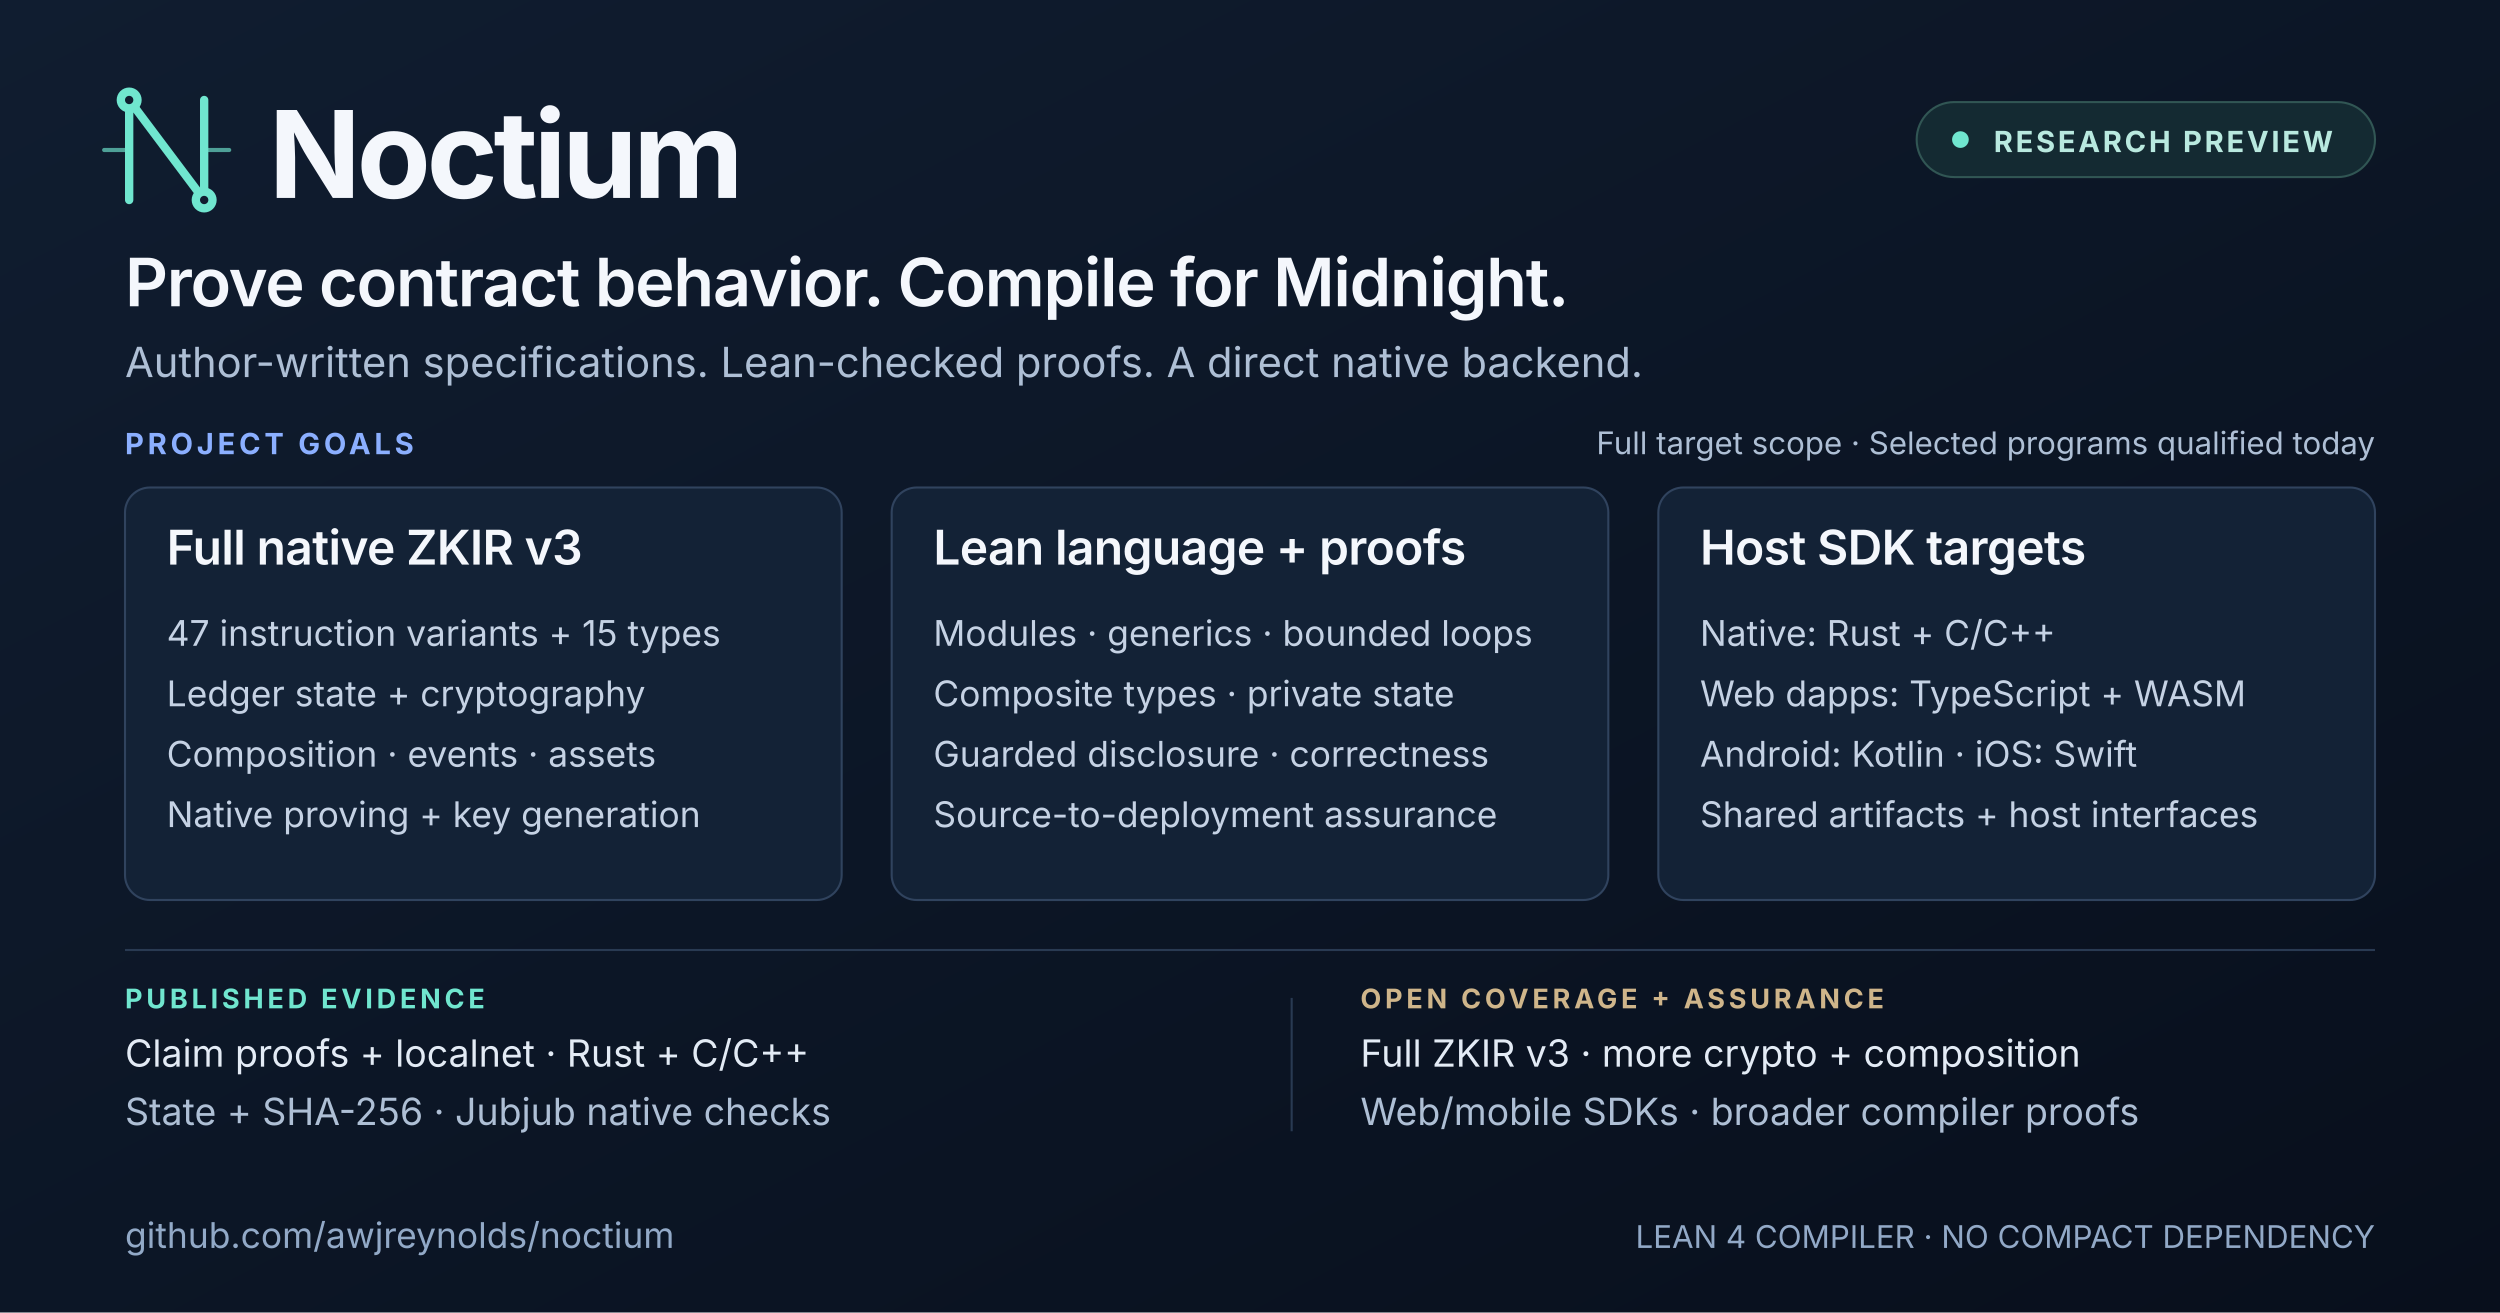
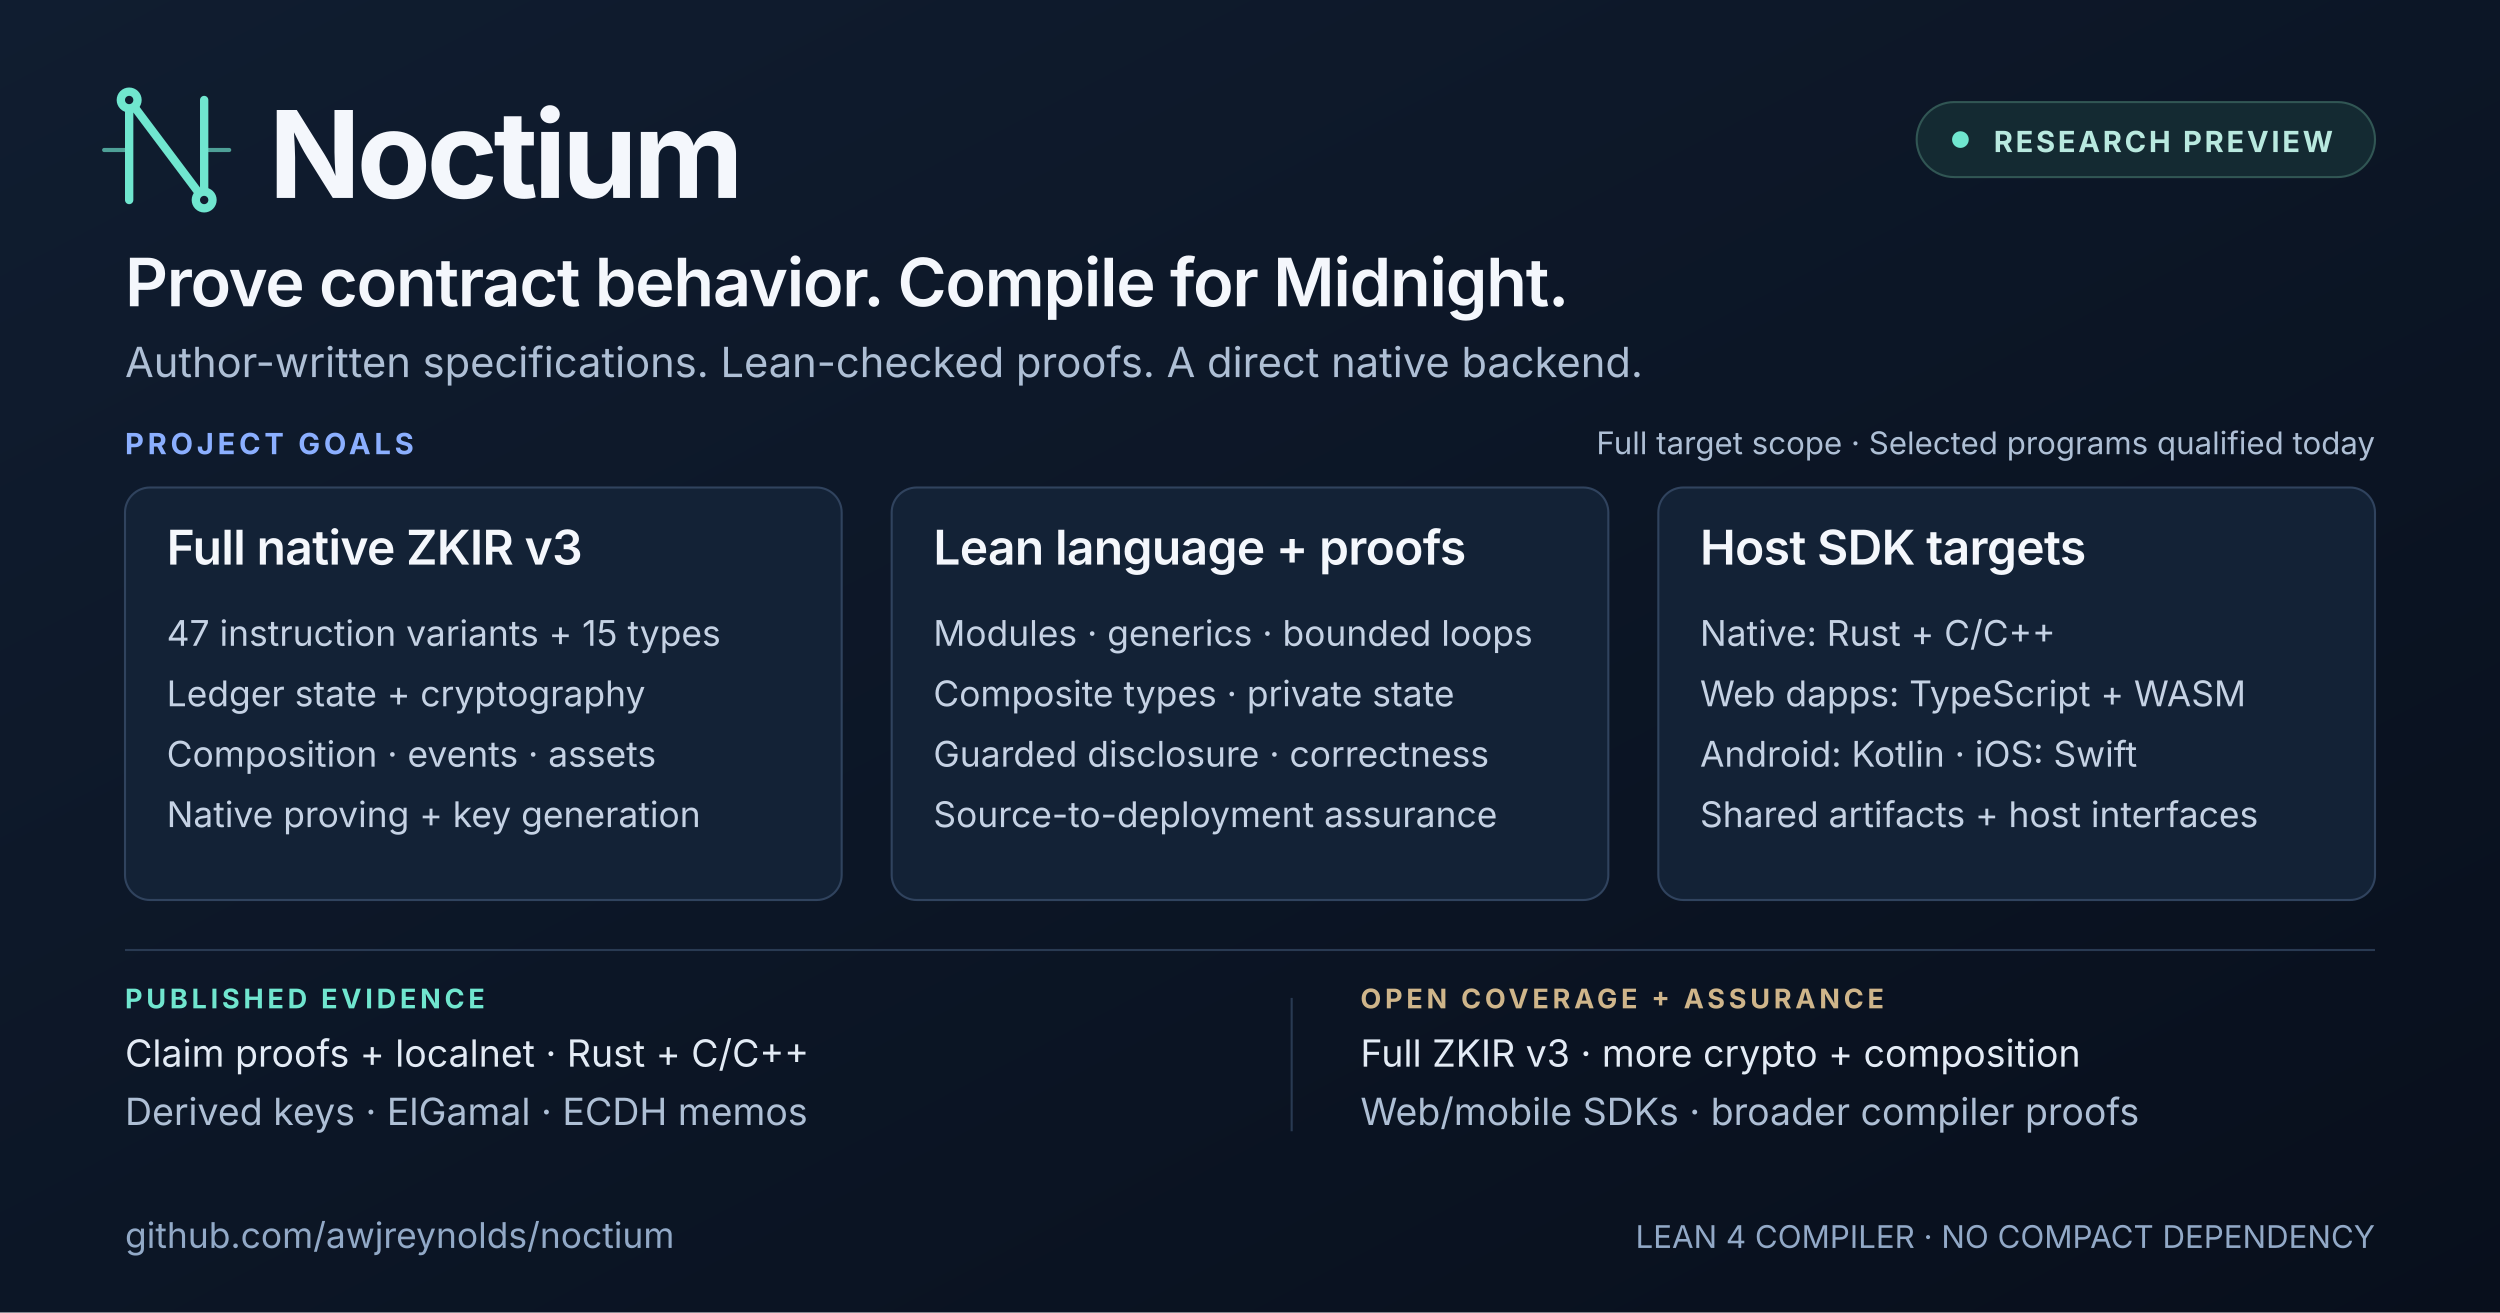
<svg xmlns="http://www.w3.org/2000/svg" width="1200" height="630" viewBox="0 0 1200 630" role="img" aria-labelledby="title description">
  <defs>
    <linearGradient id="background" x1="0" y1="0" x2="1" y2="1">
      <stop offset="0" stop-color="#101D30" />
      <stop offset="1" stop-color="#080F1C" />
    </linearGradient>
    <linearGradient id="accent" x1="0" y1="0" x2="1" y2="0">
      <stop offset="0" stop-color="#70E6CF" />
      <stop offset="1" stop-color="#8BAFFF" />
    </linearGradient>
  </defs>
  <rect width="1200" height="630" fill="url(#background)" />
  <path d="M0 2H1200" stroke="url(#accent)" stroke-width="4" />
  <g stroke="#70E6CF" stroke-width="4" fill="none" stroke-linecap="round" stroke-linejoin="round">
    <path d="M62 96V48L98 96V48" />
    <path d="M50 72H62M98 72H110" stroke-width="2" opacity="0.65" />
    <circle cx="62" cy="48" r="4" fill="#101D30" />
    <circle cx="98" cy="96" r="4" fill="#101D30" />
  </g>
  <g font-family="Inter, Arial, Helvetica, sans-serif">
    <text x="129" y="95" fill="#F4F7FC" font-size="58" font-weight="700" letter-spacing="-2">Noctium</text>
    <rect x="920" y="49" width="220" height="36" rx="18" fill="#142A32" stroke="#315654" />
    <circle cx="941" cy="67" r="4" fill="#70E6CF" />
    <text x="957" y="73" fill="#B9E9DF" font-size="14" font-weight="700" letter-spacing="1.3">RESEARCH PREVIEW</text>
    <text x="60" y="147" fill="#F4F7FC" font-size="32" font-weight="600" letter-spacing="-0.6">Prove contract behavior. Compile for Midnight.</text>
    <text x="60" y="181" fill="#AEBFD5" font-size="20">Author-written specifications. Lean-checked proofs. A direct native backend.</text>
    <text x="60" y="218" fill="#8BAFFF" font-size="14" font-weight="700" letter-spacing="1.8">PROJECT GOALS</text>
    <text x="1140" y="218" fill="#AEBFD5" font-size="15" text-anchor="end">Full target scope · Selected programs qualified today</text>
    <g fill="#132236" stroke="#30435E">
      <rect x="60" y="234" width="344" height="198" rx="12" />
      <rect x="428" y="234" width="344" height="198" rx="12" />
      <rect x="796" y="234" width="344" height="198" rx="12" />
    </g>
    <g fill="#F4F7FC" font-size="23" font-weight="600" letter-spacing="-0.3">
      <text x="80" y="271">Full native ZKIR v3</text>
      <text x="448" y="271">Lean language + proofs</text>
      <text x="816" y="271">Host SDK targets</text>
    </g>
    <g fill="#C5D2E4" font-size="17">
      <text x="80" y="310">47 instruction variants + 15 types</text>
      <text x="80" y="339">Ledger state + cryptography</text>
      <text x="80" y="368">Composition · events · assets</text>
      <text x="80" y="397">Native proving + key generation</text>
      <text x="448" y="310">Modules · generics · bounded loops</text>
      <text x="448" y="339">Composite types · private state</text>
      <text x="448" y="368">Guarded disclosure · correctness</text>
      <text x="448" y="397">Source-to-deployment assurance</text>
      <text x="816" y="310">Native: Rust + C/C++</text>
      <text x="816" y="339">Web dapps: TypeScript + WASM</text>
      <text x="816" y="368">Android: Kotlin · iOS: Swift</text>
      <text x="816" y="397">Shared artifacts + host interfaces</text>
    </g>
    <path d="M60 456H1140" stroke="#293A52" />
    <text x="60" y="484" fill="#70E6CF" font-size="13" font-weight="700" letter-spacing="1.8">PUBLISHED EVIDENCE</text>
    <text x="60" y="512" fill="#E3EBF5" font-size="18">Claim proofs + localnet · Rust + C/C++</text>
-     <text x="60" y="540" fill="#AEBFD5" font-size="18">State + SHA-256 · Jubjub native checks</text>
+     <text x="60" y="540" fill="#AEBFD5" font-size="18">Derived keys · ElGamal · ECDH memos</text>
    <path d="M620 479V543" stroke="#293A52" />
    <text x="653" y="484" fill="#CFB58A" font-size="13" font-weight="700" letter-spacing="1.8">OPEN COVERAGE + ASSURANCE</text>
    <text x="653" y="512" fill="#E3EBF5" font-size="18">Full ZKIR v3 · more crypto + composition</text>
    <text x="653" y="540" fill="#AEBFD5" font-size="18">Web/mobile SDKs · broader compiler proofs</text>
    <text x="60" y="599" fill="#92A9C7" font-size="17">github.com/awjreynolds/noctium</text>
    <text x="1140" y="599" fill="#92A9C7" font-size="15" text-anchor="end">LEAN 4 COMPILER · NO COMPACT DEPENDENCY</text>
  </g>
</svg>
